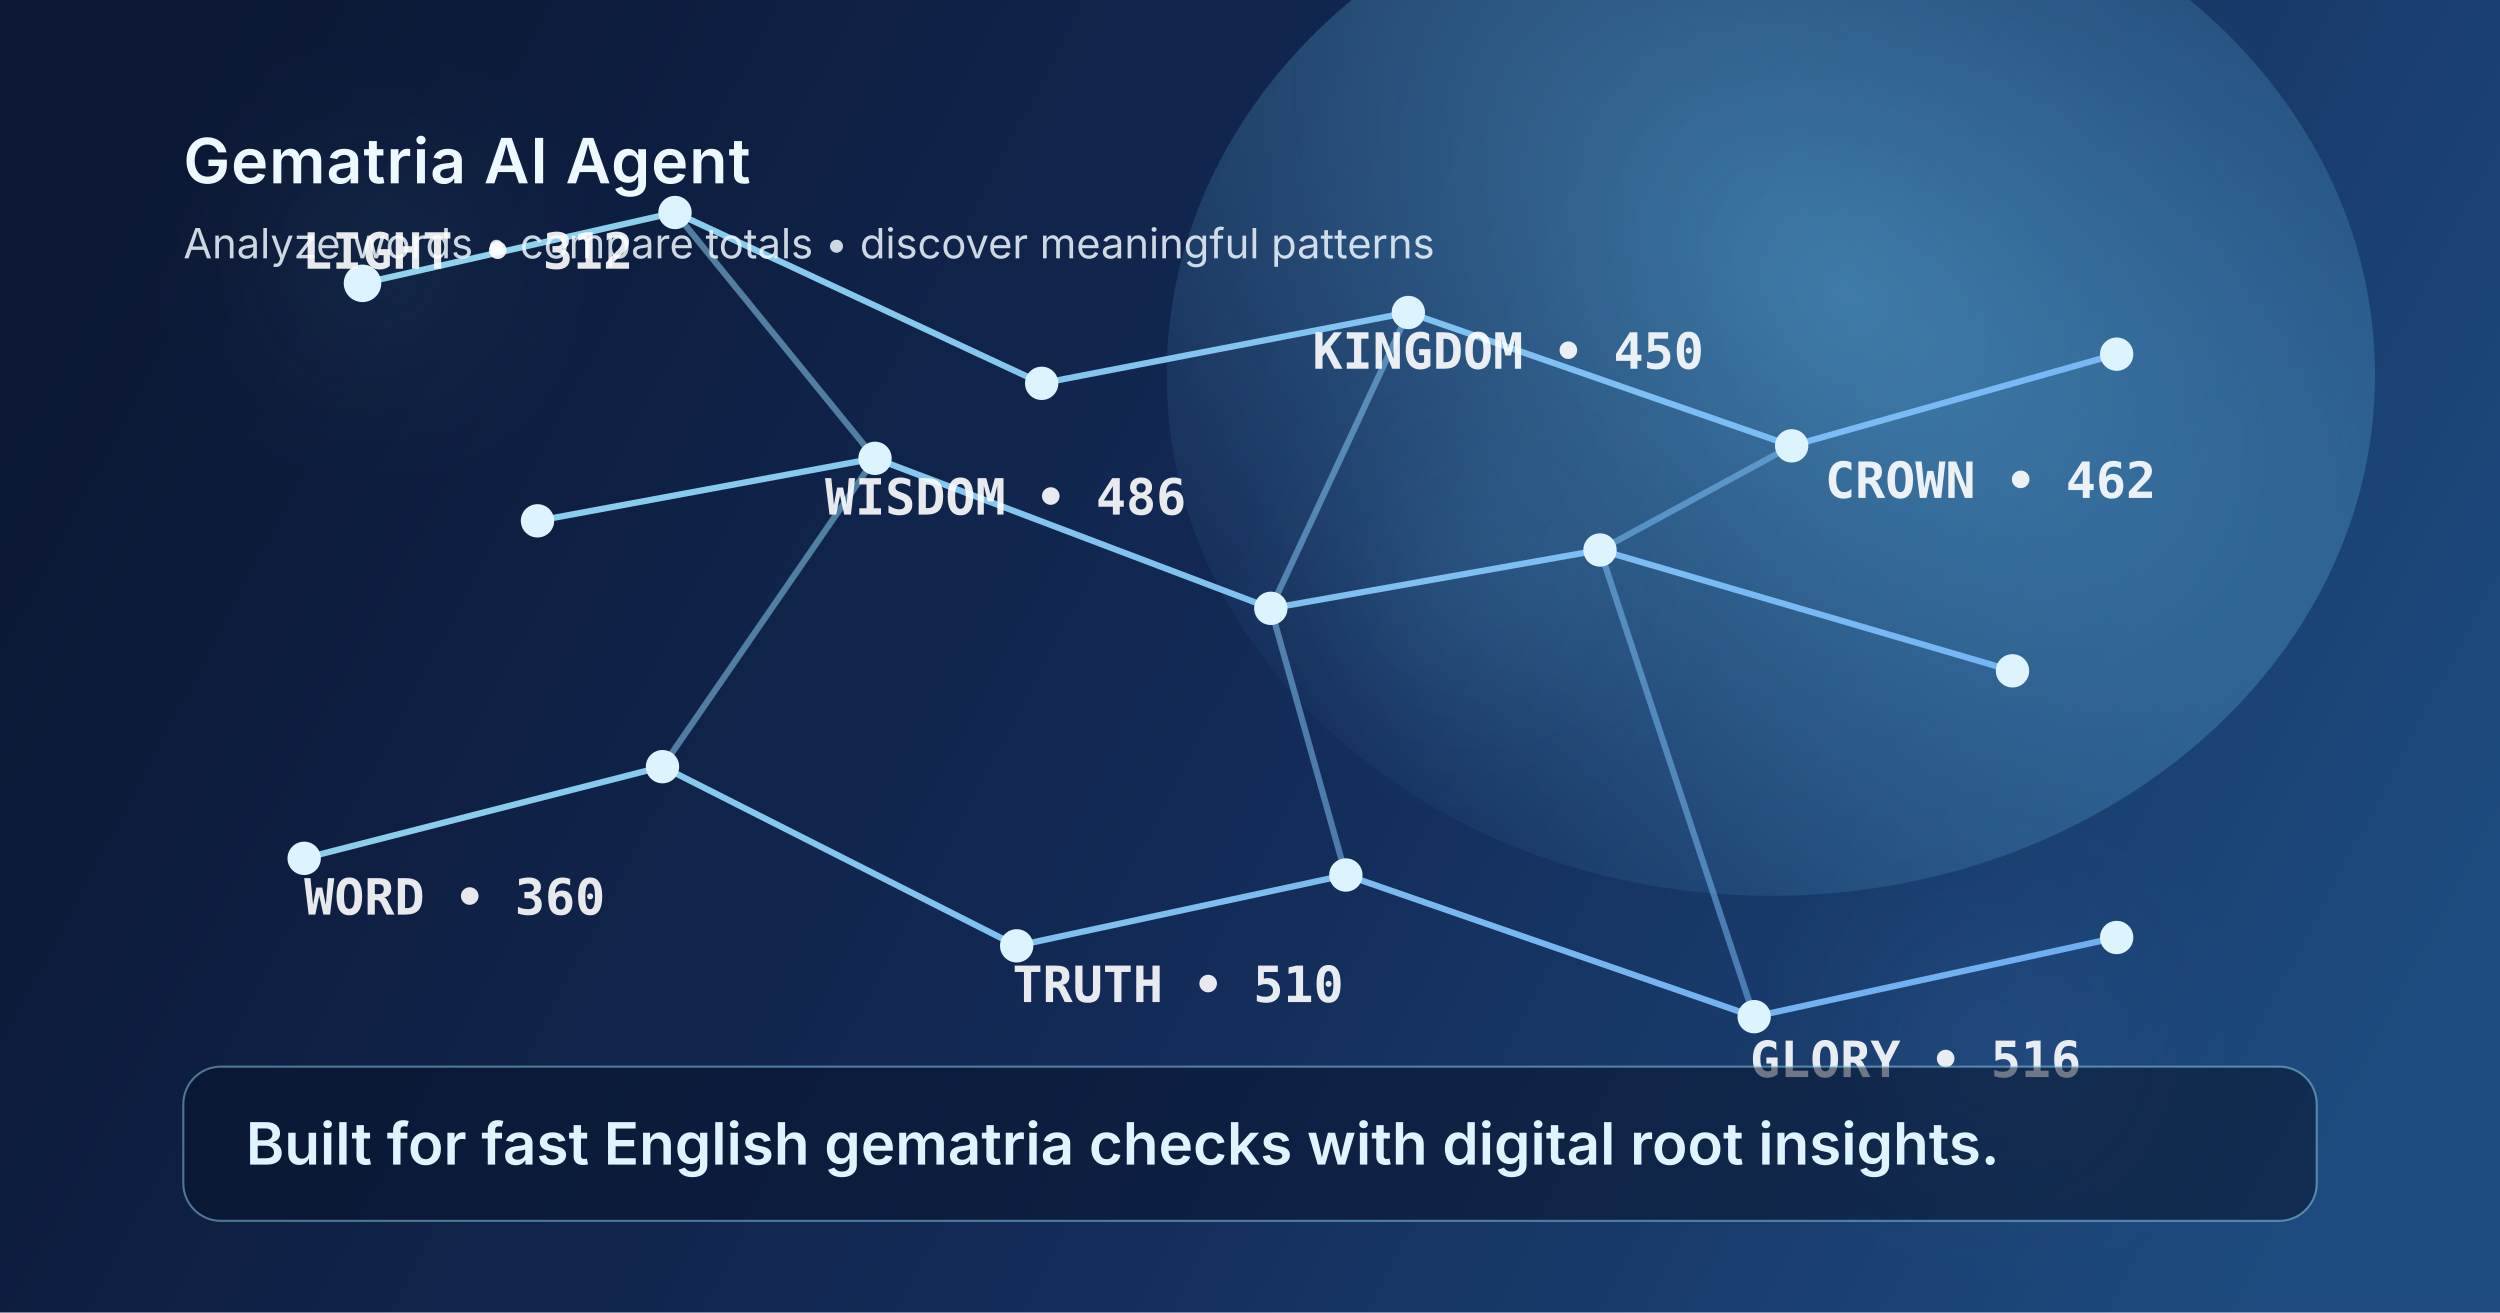
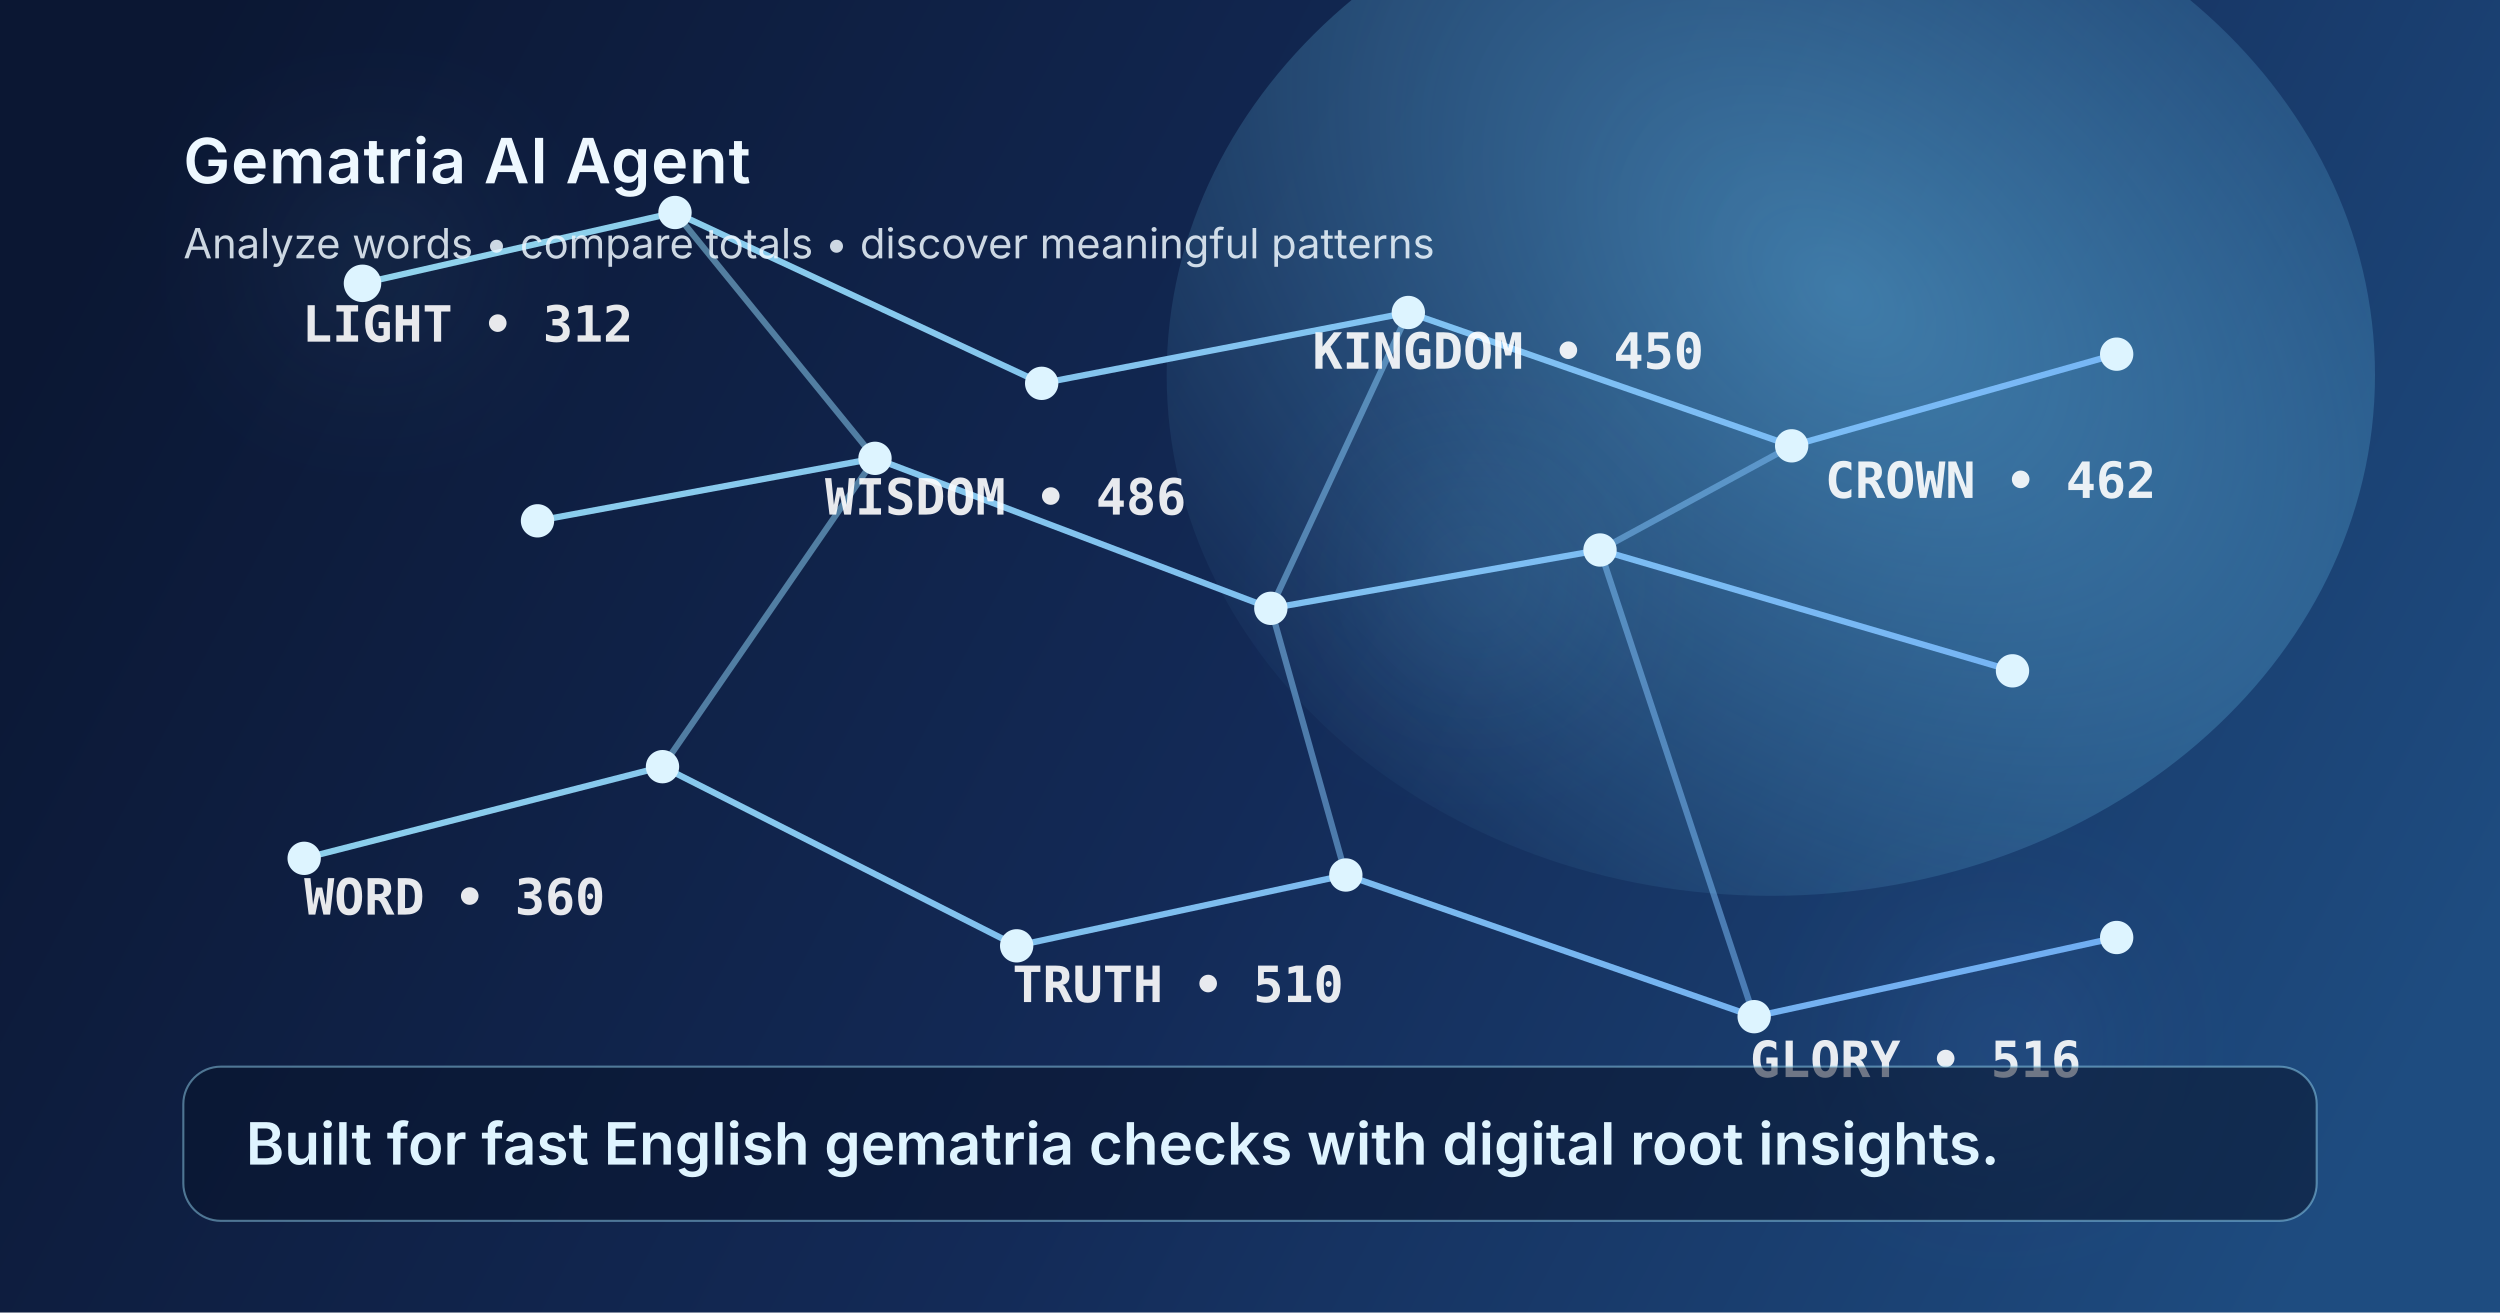
<svg xmlns="http://www.w3.org/2000/svg" width="1200" height="630" viewBox="0 0 1200 630" fill="none" role="img" aria-labelledby="title desc">
  <defs>
    <linearGradient id="bg" x1="80" y1="40" x2="1120" y2="590" gradientUnits="userSpaceOnUse">
      <stop offset="0" stop-color="#0B1733" />
      <stop offset="0.52" stop-color="#132A57" />
      <stop offset="1" stop-color="#1E4C80" />
    </linearGradient>
    <radialGradient id="glow" cx="0" cy="0" r="1" gradientUnits="userSpaceOnUse" gradientTransform="translate(885 140) rotate(129.083) scale(350 540)">
      <stop stop-color="#72D4FF" stop-opacity="0.45" />
      <stop offset="1" stop-color="#72D4FF" stop-opacity="0" />
    </radialGradient>
    <linearGradient id="line" x1="178" y1="133" x2="964" y2="510" gradientUnits="userSpaceOnUse">
      <stop stop-color="#9EE7FF" />
      <stop offset="1" stop-color="#79B9FF" />
    </linearGradient>
    <filter id="soft" x="0" y="0" width="1200" height="630" filterUnits="userSpaceOnUse" color-interpolation-filters="sRGB">
      <feGaussianBlur stdDeviation="42" />
    </filter>
  </defs>
  <rect width="1200" height="630" fill="url(#bg)" />
  <ellipse cx="850" cy="180" rx="290" ry="250" fill="url(#glow)" />
  <g opacity="0.22" filter="url(#soft)">
    <circle cx="180" cy="126" r="28" fill="#86D8FF" />
    <circle cx="960" cy="502" r="36" fill="#72A5FF" />
    <circle cx="708" cy="278" r="34" fill="#77D4FF" />
  </g>
  <g stroke="url(#line)" stroke-width="3" stroke-linecap="round" opacity="0.9">
    <path d="M174 136L324 102L500 184L676 150L860 214L1016 170" />
    <path d="M258 250L420 220L610 292L768 264L966 322" />
    <path d="M146 412L318 368L488 454L646 420L842 488L1016 450" />
    <path d="M324 102L420 220L318 368" opacity="0.55" />
    <path d="M676 150L610 292L646 420" opacity="0.55" />
    <path d="M860 214L768 264L842 488" opacity="0.55" />
  </g>
  <g fill="#DDF4FF">
    <circle cx="174" cy="136" r="9" />
    <circle cx="324" cy="102" r="8" />
    <circle cx="500" cy="184" r="8" />
    <circle cx="676" cy="150" r="8" />
    <circle cx="860" cy="214" r="8" />
    <circle cx="1016" cy="170" r="8" />
    <circle cx="258" cy="250" r="8" />
    <circle cx="420" cy="220" r="8" />
    <circle cx="610" cy="292" r="8" />
    <circle cx="768" cy="264" r="8" />
    <circle cx="966" cy="322" r="8" />
    <circle cx="146" cy="412" r="8" />
    <circle cx="318" cy="368" r="8" />
    <circle cx="488" cy="454" r="8" />
    <circle cx="646" cy="420" r="8" />
    <circle cx="842" cy="488" r="8" />
    <circle cx="1016" cy="450" r="8" />
  </g>
  <g font-family="Inter, Segoe UI, Arial, sans-serif" fill="#EEF8FF">
    <text x="88" y="88" font-size="30" font-weight="600" letter-spacing="0.5">Gematria AI Agent</text>
    <text x="88" y="124" font-size="20" opacity="0.85">Analyze words • compare totals • discover meaningful patterns</text>
  </g>
  <g font-family="JetBrains Mono, Consolas, monospace" font-size="24" font-weight="700" fill="#FFFFFF" opacity="0.9">
-     <text x="145" y="129">LIGHT • 312</text>
+     <text x="145" y="164">LIGHT • 312</text>
    <text x="396" y="247">WISDOM • 486</text>
    <text x="630" y="177">KINGDOM • 450</text>
    <text x="876" y="239">CROWN • 462</text>
    <text x="146" y="439">WORD • 360</text>
    <text x="486" y="481">TRUTH • 510</text>
    <text x="840" y="517">GLORY • 516</text>
  </g>
  <rect x="88" y="512" width="1024" height="74" rx="18" fill="rgba(9,20,44,0.54)" stroke="rgba(160,229,255,0.45)" />
  <text x="118" y="559" font-family="Inter, Segoe UI, Arial, sans-serif" font-size="28" font-weight="600" fill="#DFF4FF">Built for fast English gematria checks with digital root insights.</text>
</svg>
